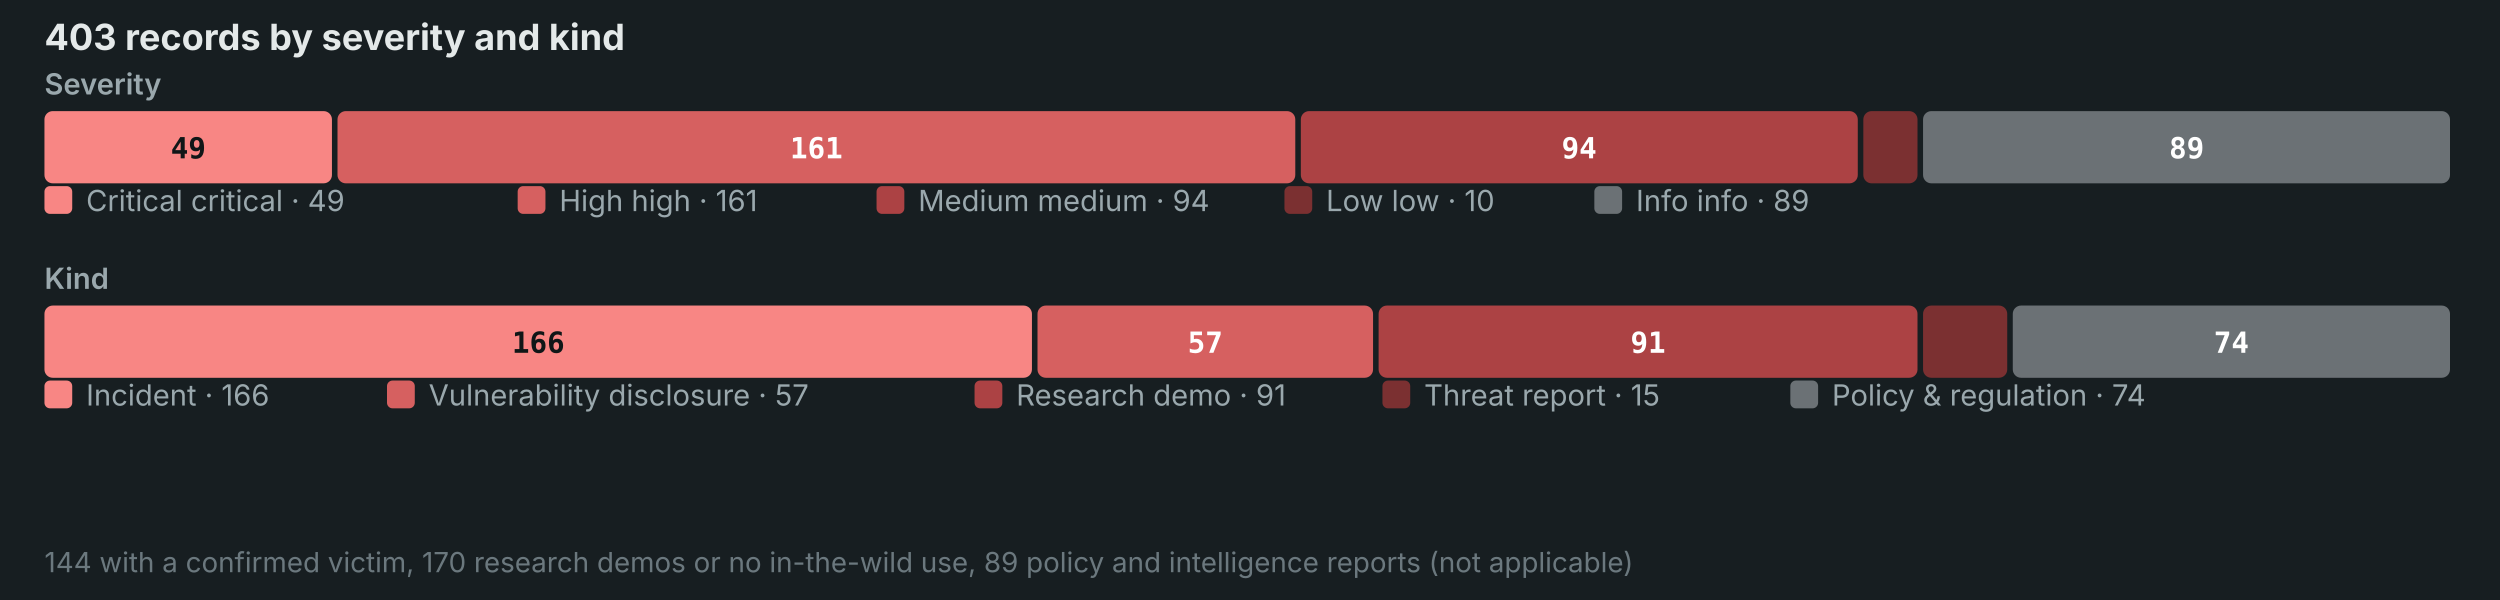
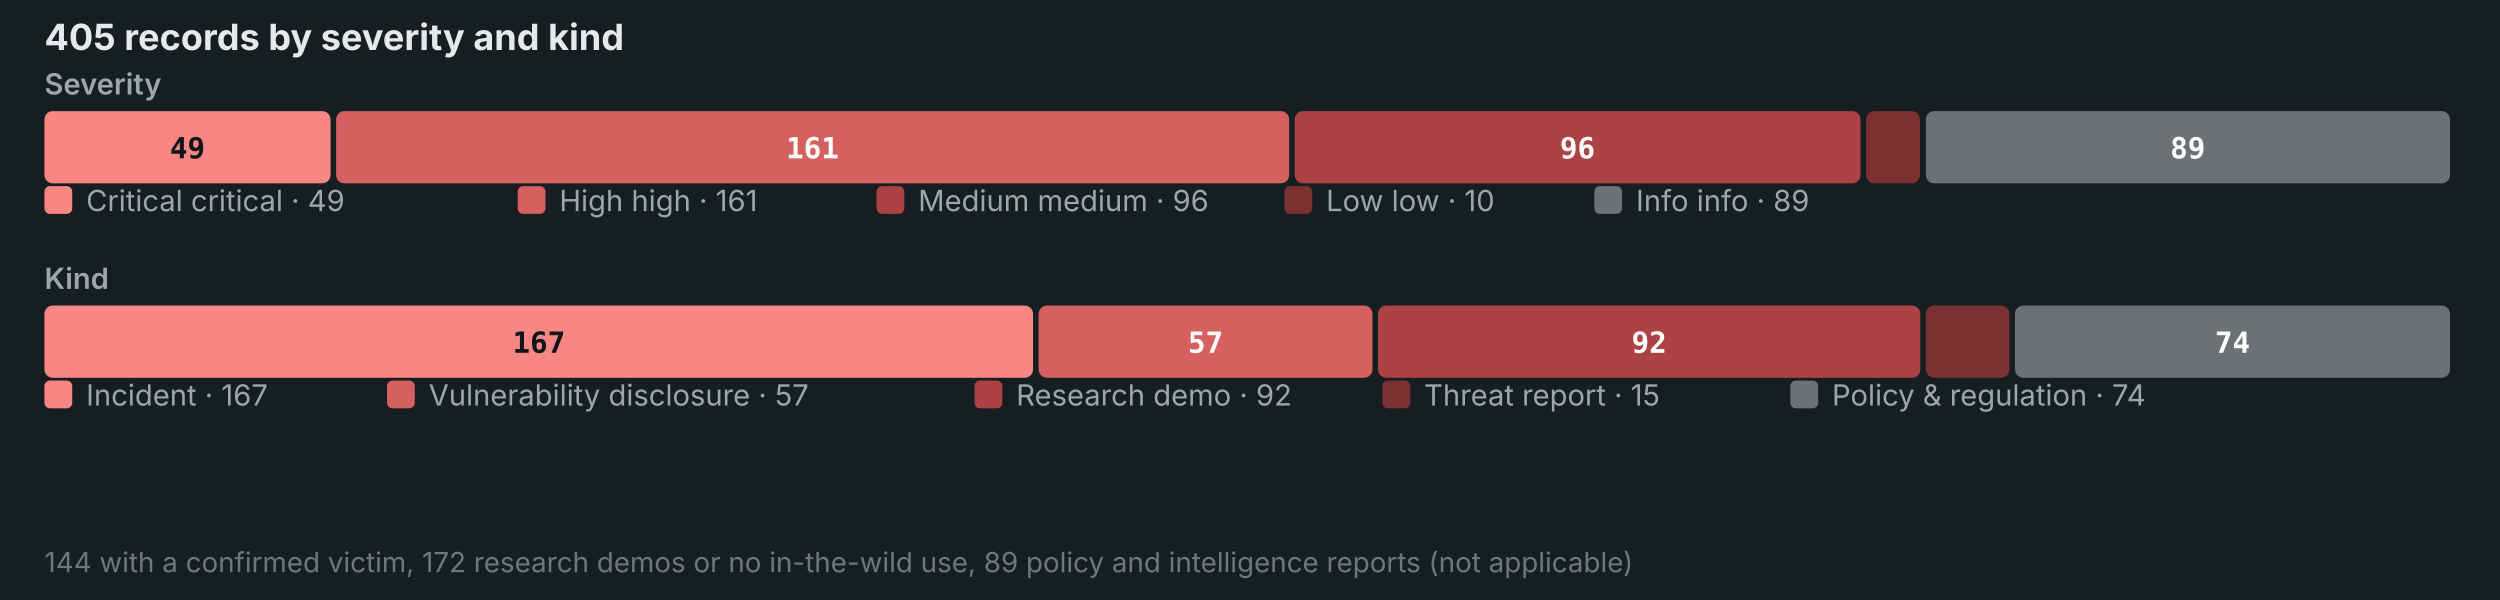
<svg xmlns="http://www.w3.org/2000/svg" viewBox="0 0 900 216" width="900" height="216" role="img" font-family="ui-sans-serif,-apple-system,'Segoe UI','PingFang SC','Microsoft YaHei',sans-serif">
  <rect width="900" height="216" fill="#171E21" />
-   <text x="16" y="18" font-size="13" font-weight="700" fill="#E4E9E9">403 records by severity and kind</text>
+   <text x="16" y="18" font-size="13" font-weight="700" fill="#E4E9E9">405 records by severity and kind</text>
  <text x="16" y="34" font-size="10.5" fill="#9AA8AD" font-weight="600">Severity</text>
-   <rect x="16.0" y="40" width="103.5" height="26" rx="3" fill="#F88684" />
-   <text x="67.8" y="57" font-size="10.5" text-anchor="middle" font-family="ui-monospace,'SF Mono','Cascadia Mono','Consolas',monospace" font-weight="700" fill="#101617">49</text>
-   <rect x="121.5" y="40" width="344.8" height="26" rx="3" fill="#D66060" />
-   <text x="293.9" y="57" font-size="10.5" text-anchor="middle" font-family="ui-monospace,'SF Mono','Cascadia Mono','Consolas',monospace" font-weight="700" fill="#FFFFFF">161</text>
-   <rect x="468.3" y="40" width="200.5" height="26" rx="3" fill="#AC4244" />
-   <text x="568.5" y="57" font-size="10.5" text-anchor="middle" font-family="ui-monospace,'SF Mono','Cascadia Mono','Consolas',monospace" font-weight="700" fill="#FFFFFF">94</text>
-   <rect x="670.8" y="40" width="19.5" height="26" rx="3" fill="#7B3031" />
-   <rect x="692.3" y="40" width="189.7" height="26" rx="3" fill="#6B7175" />
-   <text x="787.2" y="57" font-size="10.5" text-anchor="middle" font-family="ui-monospace,'SF Mono','Cascadia Mono','Consolas',monospace" font-weight="700" fill="#FFFFFF">89</text>
+   <rect x="16.0" y="40" width="103.0" height="26" rx="3" fill="#F88684" />
+   <text x="67.5" y="57" font-size="10.5" text-anchor="middle" font-family="ui-monospace,'SF Mono','Cascadia Mono','Consolas',monospace" font-weight="700" fill="#101617">49</text>
+   <rect x="121.0" y="40" width="343.1" height="26" rx="3" fill="#D66060" />
+   <text x="292.5" y="57" font-size="10.5" text-anchor="middle" font-family="ui-monospace,'SF Mono','Cascadia Mono','Consolas',monospace" font-weight="700" fill="#FFFFFF">161</text>
+   <rect x="466.1" y="40" width="203.7" height="26" rx="3" fill="#AC4244" />
+   <text x="567.9" y="57" font-size="10.5" text-anchor="middle" font-family="ui-monospace,'SF Mono','Cascadia Mono','Consolas',monospace" font-weight="700" fill="#FFFFFF">96</text>
+   <rect x="671.8" y="40" width="19.4" height="26" rx="3" fill="#7B3031" />
+   <rect x="693.3" y="40" width="188.7" height="26" rx="3" fill="#6B7175" />
+   <text x="787.6" y="57" font-size="10.5" text-anchor="middle" font-family="ui-monospace,'SF Mono','Cascadia Mono','Consolas',monospace" font-weight="700" fill="#FFFFFF">89</text>
  <rect x="16" y="67" width="10" height="10" rx="2" fill="#F88684" />
  <text x="31" y="76" font-size="10.5" fill="#9AA8AD">Critical critical · 49</text>
  <rect x="186.36" y="67" width="10" height="10" rx="2" fill="#D66060" />
  <text x="201.36" y="76" font-size="10.5" fill="#9AA8AD">High high · 161</text>
  <rect x="315.56" y="67" width="10" height="10" rx="2" fill="#AC4244" />
-   <text x="330.56" y="76" font-size="10.5" fill="#9AA8AD">Medium medium · 94</text>
+   <text x="330.56" y="76" font-size="10.5" fill="#9AA8AD">Medium medium · 96</text>
  <rect x="462.4" y="67" width="10" height="10" rx="2" fill="#7B3031" />
  <text x="477.4" y="76" font-size="10.5" fill="#9AA8AD">Low low · 10</text>
  <rect x="573.96" y="67" width="10" height="10" rx="2" fill="#6B7175" />
  <text x="588.96" y="76" font-size="10.5" fill="#9AA8AD">Info info · 89</text>
  <text x="16" y="104" font-size="10.5" fill="#9AA8AD" font-weight="600">Kind</text>
-   <rect x="16.0" y="110" width="355.5" height="26" rx="3" fill="#F88684" />
-   <text x="193.8" y="127" font-size="10.5" text-anchor="middle" font-family="ui-monospace,'SF Mono','Cascadia Mono','Consolas',monospace" font-weight="700" fill="#101617">166</text>
-   <rect x="373.5" y="110" width="120.8" height="26" rx="3" fill="#D66060" />
-   <text x="433.9" y="127" font-size="10.5" text-anchor="middle" font-family="ui-monospace,'SF Mono','Cascadia Mono','Consolas',monospace" font-weight="700" fill="#FFFFFF">57</text>
-   <rect x="496.3" y="110" width="194.0" height="26" rx="3" fill="#AC4244" />
-   <text x="593.3" y="127" font-size="10.5" text-anchor="middle" font-family="ui-monospace,'SF Mono','Cascadia Mono','Consolas',monospace" font-weight="700" fill="#FFFFFF">91</text>
-   <rect x="692.3" y="110" width="30.3" height="26" rx="3" fill="#7B3031" />
-   <rect x="724.6" y="110" width="157.4" height="26" rx="3" fill="#6B7175" />
-   <text x="803.3" y="127" font-size="10.5" text-anchor="middle" font-family="ui-monospace,'SF Mono','Cascadia Mono','Consolas',monospace" font-weight="700" fill="#FFFFFF">74</text>
+   <rect x="16.0" y="110" width="355.9" height="26" rx="3" fill="#F88684" />
+   <text x="194.0" y="127" font-size="10.5" text-anchor="middle" font-family="ui-monospace,'SF Mono','Cascadia Mono','Consolas',monospace" font-weight="700" fill="#101617">167</text>
+   <rect x="373.9" y="110" width="120.2" height="26" rx="3" fill="#D66060" />
+   <text x="434.0" y="127" font-size="10.5" text-anchor="middle" font-family="ui-monospace,'SF Mono','Cascadia Mono','Consolas',monospace" font-weight="700" fill="#FFFFFF">57</text>
+   <rect x="496.1" y="110" width="195.2" height="26" rx="3" fill="#AC4244" />
+   <text x="593.7" y="127" font-size="10.5" text-anchor="middle" font-family="ui-monospace,'SF Mono','Cascadia Mono','Consolas',monospace" font-weight="700" fill="#FFFFFF">92</text>
+   <rect x="693.3" y="110" width="30.1" height="26" rx="3" fill="#7B3031" />
+   <rect x="725.4" y="110" width="156.6" height="26" rx="3" fill="#6B7175" />
+   <text x="803.7" y="127" font-size="10.5" text-anchor="middle" font-family="ui-monospace,'SF Mono','Cascadia Mono','Consolas',monospace" font-weight="700" fill="#FFFFFF">74</text>
  <rect x="16" y="137" width="10" height="10" rx="2" fill="#F88684" />
-   <text x="31" y="146" font-size="10.5" fill="#9AA8AD">Incident · 166</text>
+   <text x="31" y="146" font-size="10.5" fill="#9AA8AD">Incident · 167</text>
  <rect x="139.32" y="137" width="10" height="10" rx="2" fill="#D66060" />
  <text x="154.32" y="146" font-size="10.5" fill="#9AA8AD">Vulnerability disclosure · 57</text>
  <rect x="350.84" y="137" width="10" height="10" rx="2" fill="#AC4244" />
-   <text x="365.84" y="146" font-size="10.5" fill="#9AA8AD">Research demo · 91</text>
+   <text x="365.84" y="146" font-size="10.5" fill="#9AA8AD">Research demo · 92</text>
  <rect x="497.68" y="137" width="10" height="10" rx="2" fill="#7B3031" />
  <text x="512.68" y="146" font-size="10.5" fill="#9AA8AD">Threat report · 15</text>
  <rect x="644.52" y="137" width="10" height="10" rx="2" fill="#6B7175" />
  <text x="659.52" y="146" font-size="10.5" fill="#9AA8AD">Policy &amp; regulation · 74</text>
-   <text x="16" y="206" font-size="10" fill="#6B787E">144 with a confirmed victim, 170 research demos or no in-the-wild use, 89 policy and intelligence reports (not applicable)</text>
+   <text x="16" y="206" font-size="10" fill="#6B787E">144 with a confirmed victim, 172 research demos or no in-the-wild use, 89 policy and intelligence reports (not applicable)</text>
</svg>
